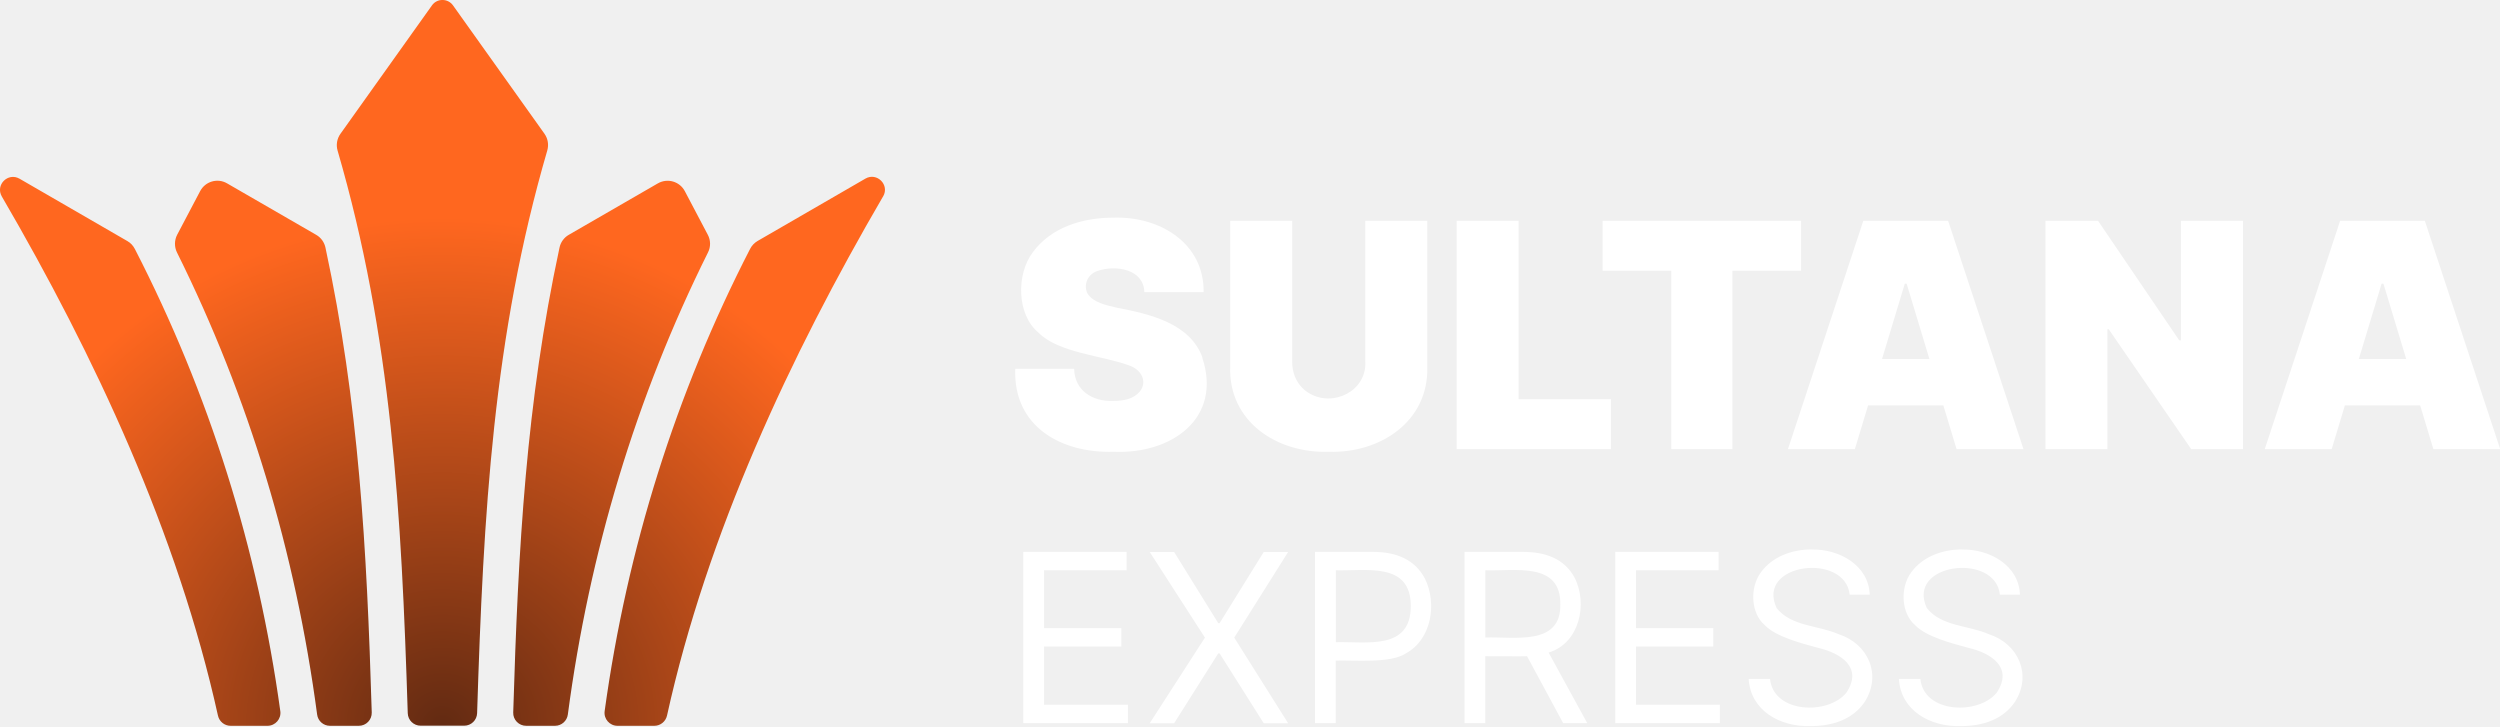
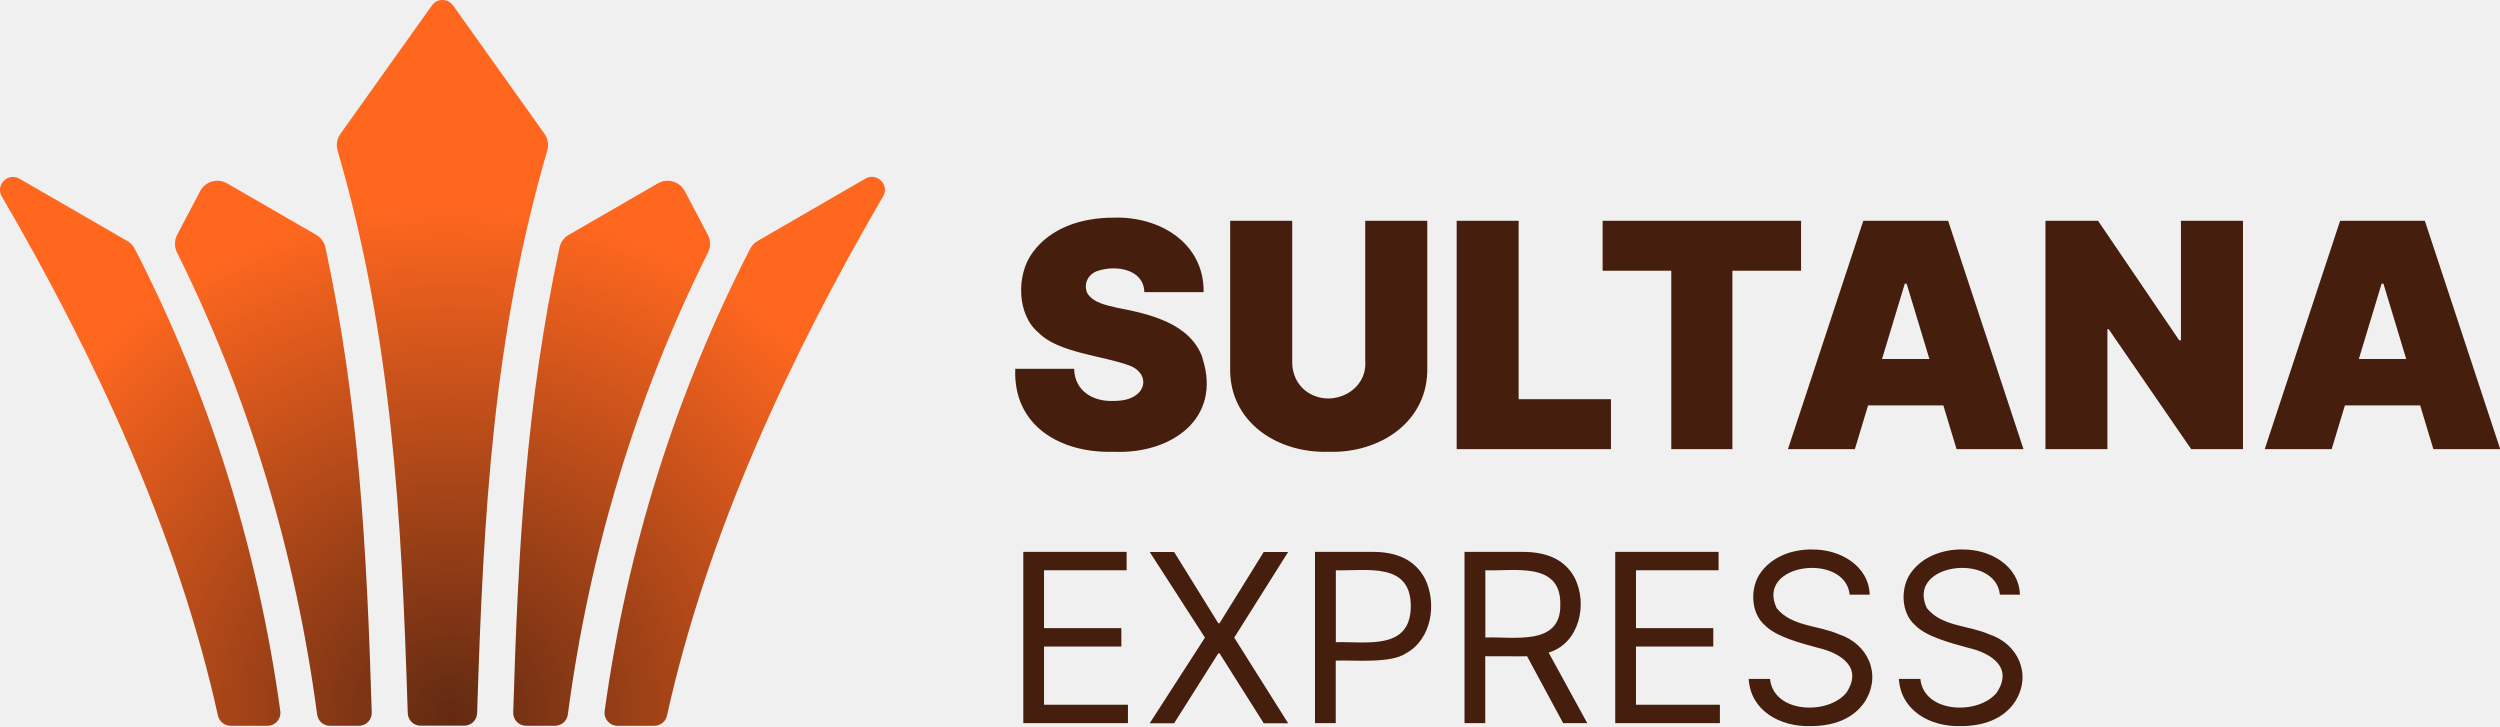
- <svg xmlns="http://www.w3.org/2000/svg" width="2458" height="714" viewBox="0 0 2458 714" fill="none">
-   <g clip-path="url(#clip0_4062_2426)">
-     <path d="M535.399 131.6L445.399 5.3C440.299 -1.8 429.699 -1.8 424.699 5.3C402.599 36.3 351.399 108.1 334.699 131.6C331.299 136.4 330.299 142.4 331.899 148C385.199 331 394.699 504.5 400.899 701.2C401.099 708.1 406.699 713.5 413.599 713.5H456.399C463.299 713.5 468.899 708 469.099 701.2C475.299 504.6 484.799 330.9 538.099 147.9C539.699 142.3 538.699 136.2 535.299 131.5H535.399V131.6ZM275.599 699.1C276.699 706.8 270.699 713.6 262.999 713.6H226.699C220.699 713.6 215.599 709.4 214.299 703.6C174.699 524.6 93.099 349.9 1.799 193.2C-4.801 181.9 7.799 169.2 19.199 175.7L125.199 237C128.399 238.8 130.899 241.5 132.599 244.8C205.699 386.9 253.599 539.6 275.599 699.2V699.1ZM319.999 243.5C352.799 396.1 360.599 537.8 365.499 700.5C365.699 707.7 359.999 713.6 352.799 713.6H324.399C317.999 713.6 312.599 708.9 311.799 702.5C290.599 543.2 244.799 390.6 173.999 248.2C171.299 242.7 171.399 236.2 174.199 230.8L196.799 187.9C201.899 178.3 213.899 174.8 223.299 180.3C249.899 195.7 288.299 217.9 310.899 230.9C315.599 233.6 318.899 238.2 319.999 243.5ZM696.099 248.2C625.199 390.6 579.399 543.3 558.299 702.5C557.499 708.8 552.099 713.6 545.699 713.6H517.299C510.099 713.6 504.299 707.6 504.599 700.5C509.499 537.8 517.299 396.2 550.099 243.5C551.199 238.2 554.499 233.6 559.199 230.9C581.799 217.8 620.299 195.6 646.799 180.3C656.199 174.9 668.199 178.3 673.299 187.9L695.899 230.8C698.799 236.2 698.899 242.7 696.099 248.2ZM868.199 193.2C776.899 349.9 695.299 524.6 655.799 703.6C654.499 709.4 649.299 713.6 643.399 713.6H607.099C599.399 713.6 593.399 706.8 594.499 699.1C616.499 539.5 664.399 386.8 737.499 244.7C739.199 241.4 741.799 238.7 744.899 236.9L850.899 175.6C862.199 169.1 874.899 181.8 868.299 193.1H868.199V193.2Z" fill="url(#paint0_radial_4062_2426)" />
-     <path fill-rule="evenodd" clip-rule="evenodd" d="M1182.1 351.7C1201.8 411.3 1152 446.6 1095.1 444.2C1043.2 445.8 995.999 419.2 998.199 362.6H1056.1C1056.5 383.9 1074 394.9 1094.3 394.2C1104.9 394.2 1114.4 392.3 1120.6 385.1C1128.5 375 1122.1 363.4 1110.2 359.3C1084 349.6 1040.3 346.9 1021 327C999.699 309.4 998.999 269.9 1015.4 248.1C1033.1 223.9 1063.4 214 1094.8 214C1140.5 212.5 1184 239.2 1183.4 287.2H1125.1C1124.6 264.6 1097.1 260.3 1079.4 266.3C1069.6 269.3 1065 279.6 1069.1 288.4C1075.1 297.7 1086.8 299.8 1097.9 302.5C1130.9 308.8 1170 317.9 1182.3 351.6H1182.1V351.7ZM1342.4 355.7C1343.7 384.2 1311.4 400.4 1287.8 387C1276.5 380.6 1270.4 368.8 1270.5 355.7V217.1H1209.5V360.9C1208 414.6 1255.5 445.8 1306.4 444.2C1357.1 445.8 1404.7 414.3 1403.3 360.9V217.1H1342.3V355.7H1342.4ZM1493.2 217.1H1432.2V441.6H1583.9V392.5H1493.1V217.1H1493.2ZM1770.8 217.1H1575.7V266.2H1643.2V441.6H1703.3V266.2H1770.8V217.1ZM1915.4 217.1L1989.5 441.6H1923.7L1910.7 398.6H1836.7L1823.7 441.6H1757.9L1832 217.1H1915.4ZM1897 353L1874.6 278.9H1872.8L1850.4 353H1897ZM2144.4 334.6H2142.6L2062.8 217.1H2011.1V441.6H2072V323.7H2073.3L2154.4 441.6H2205.3V217.1H2144.3V334.6H2144.4ZM2458.3 441.6H2392.5L2379.5 398.6H2305.5L2292.5 441.6H2226.7L2300.8 217.1H2384.1L2458.2 441.6H2458.3ZM2365.8 353L2343.4 278.9H2341.6L2319.2 353H2365.8Z" fill="white" />
-     <path d="M1781.4 540.3C1808.6 539.7 1837.4 556 1838.3 584.7H1818.6C1814.3 542.8 1725.9 553.6 1746.8 597.9C1761.4 616.1 1787.8 614.7 1807.9 623.6C1836.6 632.9 1850.4 663.2 1833.5 689.9C1822 707.1 1802.1 714 1779.8 713.9C1750 714.7 1721.1 698.6 1719.3 667.5H1740.3C1743.7 701.5 1797.5 703.2 1815.4 681C1831.8 656.3 1810.2 642.2 1787.3 636.9C1770.8 632.4 1746.2 626.1 1735.3 614.8C1721 602.7 1720.4 577.2 1731.4 562.6C1742.6 547.3 1761.7 540.2 1781.3 540.2L1781.4 540.3ZM1929.1 540.3C1956.3 539.7 1985.1 556 1986 584.7H1966.3C1962 542.8 1873.6 553.6 1894.5 597.9C1909 616.1 1935.5 614.7 1955.6 623.6C1984.3 632.9 1998.1 663.3 1981.2 689.9C1969.7 707.1 1949.8 714 1927.5 713.9C1897.7 714.7 1868.8 698.6 1867 667.5H1888.1C1891.5 701.5 1945.3 703.2 1963.2 681C1979.6 656.3 1958 642.2 1935.1 636.9C1918.6 632.4 1894 626.1 1883.1 614.8C1868.8 602.7 1868.2 577.2 1879.2 562.6C1890.4 547.3 1909.6 540.2 1929.1 540.2V540.3ZM1107.7 560.7H1026.5V617.6H1102.5V635.7H1026.5V692.9H1109V711H1006.1V542.6H1107.7V560.7ZM1197.8 612.7H1199.1L1242.5 542.7H1266.5L1213.5 626.9L1266.5 711.1H1242.5L1199.1 642.4H1197.8L1154.4 711.1H1130.4L1184.7 626.9L1130.4 542.7H1154.4L1197.8 612.7ZM1349.9 542.6C1372.8 542.6 1391.1 550.1 1401 568.9C1413 593.1 1407.7 628.5 1382.4 642.3C1367.5 652.5 1331.9 648.9 1313.3 649.5V711H1292.9V542.6H1349.9ZM1313.4 631.4C1344 630.6 1387 639.7 1387.1 595.9C1387.1 552.3 1343.7 561.5 1313.4 560.7V631.4ZM1496.9 542.6C1519.5 542.6 1537.9 549.2 1548 567.7C1561.4 593.4 1553.1 632.5 1522.6 641.6L1560.6 711H1536.9L1501.4 645.2C1500.7 645.4 1462.4 645.2 1460.3 645.2V711H1439.9V542.6H1496.9ZM1460.4 626.8C1488.2 625.7 1535 635.6 1534.1 594.2C1534.7 552 1489.1 561.7 1460.4 560.7V626.8ZM1689.7 560.7H1608.5V617.6H1684.5V635.7H1608.5V692.9H1691V711H1588.1V542.6H1689.7V560.7Z" fill="white" />
+ <svg xmlns="http://www.w3.org/2000/svg" id="Layer_1" version="1.1" viewBox="0 0 2458 714">
+   <defs>
+     <style>
+       .st0 {
+         fill: none;
+       }
+ 
+       .st1, .st2 {
+         fill: #451e0d;
+       }
+ 
+       .st2 {
+         fill-rule: evenodd;
+       }
+ 
+       .st3 {
+         fill: url(#radial-gradient);
+       }
+ 
+       .st4 {
+         clip-path: url(#clippath);
+       }
+     </style>
+     <clipPath id="clippath">
+       <rect class="st0" y="0" width="2458" height="714" />
+     </clipPath>
+     <radialGradient id="radial-gradient" cx="808.1" cy="655.4" fx="808.1" fy="655.4" r="1" gradientTransform="translate(468395.8 577685) rotate(-90) scale(714 -714)" gradientUnits="userSpaceOnUse">
+       <stop offset="0" stop-color="#622a12" />
+       <stop offset=".7" stop-color="#ff671f" />
+     </radialGradient>
+   </defs>
+   <g class="st4">
+     <g>
+       <path class="st3" d="M535.4,131.6L445.4,5.3c-5.1-7.1-15.7-7.1-20.7,0-22.1,31-73.3,102.8-90,126.3-3.4,4.8-4.4,10.8-2.8,16.4,53.3,183,62.8,356.5,69,553.2.2,6.9,5.8,12.3,12.7,12.3h42.8c6.9,0,12.5-5.5,12.7-12.3,6.2-196.6,15.7-370.3,69-553.3,1.6-5.6.6-11.7-2.8-16.4h0ZM275.6,699.1c1.1,7.7-4.9,14.5-12.6,14.5h-36.3c-6,0-11.1-4.2-12.4-10C174.7,524.6,93.1,349.9,1.8,193.2c-6.6-11.3,6-24,17.4-17.5l106,61.3c3.2,1.8,5.7,4.5,7.4,7.8,73.1,142.1,121,294.8,143,454.4h0ZM320,243.5c32.8,152.6,40.6,294.3,45.5,457,.2,7.2-5.5,13.1-12.7,13.1h-28.4c-6.4,0-11.8-4.7-12.6-11.1-21.2-159.3-67-311.9-137.8-454.3-2.7-5.5-2.6-12,.2-17.4l22.6-42.9c5.1-9.6,17.1-13.1,26.5-7.6,26.6,15.4,65,37.6,87.6,50.6,4.7,2.7,8,7.3,9.1,12.6ZM696.1,248.2c-70.9,142.4-116.7,295.1-137.8,454.3-.8,6.3-6.2,11.1-12.6,11.1h-28.4c-7.2,0-13-6-12.7-13.1,4.9-162.7,12.7-304.3,45.5-457,1.1-5.3,4.4-9.9,9.1-12.6,22.6-13.1,61.1-35.3,87.6-50.6,9.4-5.4,21.4-2,26.5,7.6l22.6,42.9c2.9,5.4,3,11.9.2,17.4ZM868.2,193.2c-91.3,156.7-172.9,331.4-212.4,510.4-1.3,5.8-6.5,10-12.4,10h-36.3c-7.7,0-13.7-6.8-12.6-14.5,22-159.6,69.9-312.3,143-454.4,1.7-3.3,4.3-6,7.4-7.8l106-61.3c11.3-6.5,24,6.2,17.4,17.5h-.1Z" />
+       <path class="st2" d="M1182.1,351.7c19.7,59.6-30.1,94.9-87,92.5-51.9,1.6-99.1-25-96.9-81.6h57.9c.4,21.3,17.9,32.3,38.2,31.6,10.6,0,20.1-1.9,26.3-9.1,7.9-10.1,1.5-21.7-10.4-25.8-26.2-9.7-69.9-12.4-89.2-32.3-21.3-17.6-22-57.1-5.6-78.9,17.7-24.2,48-34.1,79.4-34.1,45.7-1.5,89.2,25.2,88.6,73.2h-58.3c-.5-22.6-28-26.9-45.7-20.9-9.8,3-14.4,13.3-10.3,22.1,6,9.3,17.7,11.4,28.8,14.1,33,6.3,72.1,15.4,84.4,49.1h-.2ZM1342.4,355.7c1.3,28.5-31,44.7-54.6,31.3-11.3-6.4-17.4-18.2-17.3-31.3v-138.6h-61v143.8c-1.5,53.7,46,84.9,96.9,83.3,50.7,1.6,98.3-29.9,96.9-83.3v-143.8h-61v138.6h0ZM1493.2,217.1h-61v224.5h151.7v-49.1h-90.8v-175.4h0ZM1770.8,217.1h-195.1v49.1h67.5v175.4h60.1v-175.4h67.5v-49.1ZM1915.4,217.1l74.1,224.5h-65.8l-13-43h-74l-13,43h-65.8l74.1-224.5h83.4ZM1897,353l-22.4-74.1h-1.8l-22.4,74.1h46.6ZM2144.4,334.6h-1.8l-79.8-117.5h-51.7v224.5h60.9v-117.9h1.3l81.1,117.9h50.9v-224.5h-61v117.5h0ZM2458.3,441.6h-65.8l-13-43h-74l-13,43h-65.8l74.1-224.5h83.3l74.1,224.5h.1ZM2365.8,353l-22.4-74.1h-1.8l-22.4,74.1h46.6Z" />
+       <path class="st1" d="M1781.4,540.3c27.2-.6,56,15.7,56.9,44.4h-19.7c-4.3-41.9-92.7-31.1-71.8,13.2,14.6,18.2,41,16.8,61.1,25.7,28.7,9.3,42.5,39.6,25.6,66.3-11.5,17.2-31.4,24.1-53.7,24-29.8.8-58.7-15.3-60.5-46.4h21c3.4,34,57.2,35.7,75.1,13.5,16.4-24.7-5.2-38.8-28.1-44.1-16.5-4.5-41.1-10.8-52-22.1-14.3-12.1-14.9-37.6-3.9-52.2,11.2-15.3,30.3-22.4,49.9-22.4h0ZM1929.1,540.3c27.2-.6,56,15.7,56.9,44.4h-19.7c-4.3-41.9-92.7-31.1-71.8,13.2,14.5,18.2,41,16.8,61.1,25.7,28.7,9.3,42.5,39.7,25.6,66.3-11.5,17.2-31.4,24.1-53.7,24-29.8.8-58.7-15.3-60.5-46.4h21.1c3.4,34,57.2,35.7,75.1,13.5,16.4-24.7-5.2-38.8-28.1-44.1-16.5-4.5-41.1-10.8-52-22.1-14.3-12.1-14.9-37.6-3.9-52.2,11.2-15.3,30.4-22.4,49.9-22.4h0ZM1107.7,560.7h-81.2v56.9h76v18.1h-76v57.2h82.5v18.1h-102.9v-168.4h101.6v18.1ZM1197.8,612.7h1.3l43.4-70h24l-53,84.2,53,84.2h-24l-43.4-68.7h-1.3l-43.4,68.7h-24l54.3-84.2-54.3-84.2h24l43.4,70ZM1349.9,542.6c22.9,0,41.2,7.5,51.1,26.3,12,24.2,6.7,59.6-18.6,73.4-14.9,10.2-50.5,6.6-69.1,7.2v61.5h-20.4v-168.4h57ZM1313.4,631.4c30.6-.8,73.6,8.3,73.7-35.5,0-43.6-43.4-34.4-73.7-35.2v70.7ZM1496.9,542.6c22.6,0,41,6.6,51.1,25.1,13.4,25.7,5.1,64.8-25.4,73.9l38,69.4h-23.7l-35.5-65.8c-.7.2-39,0-41.1,0v65.8h-20.4v-168.4h57ZM1460.4,626.8c27.8-1.1,74.6,8.8,73.7-32.6.6-42.2-45-32.5-73.7-33.5v66.1ZM1689.7,560.7h-81.2v56.9h76v18.1h-76v57.2h82.5v18.1h-102.9v-168.4h101.6v18.1Z" />
+     </g>
  </g>
-   <defs>
-     <radialGradient id="paint0_radial_4062_2426" cx="0" cy="0" r="1" gradientUnits="userSpaceOnUse" gradientTransform="translate(435 714) rotate(-90) scale(714 714)">
-       <stop stop-color="#622A12" />
-       <stop offset="0.7" stop-color="#FF671F" />
-     </radialGradient>
-     <clipPath id="clip0_4062_2426">
-       <rect width="2458" height="714" fill="white" />
-     </clipPath>
-   </defs>
</svg>
